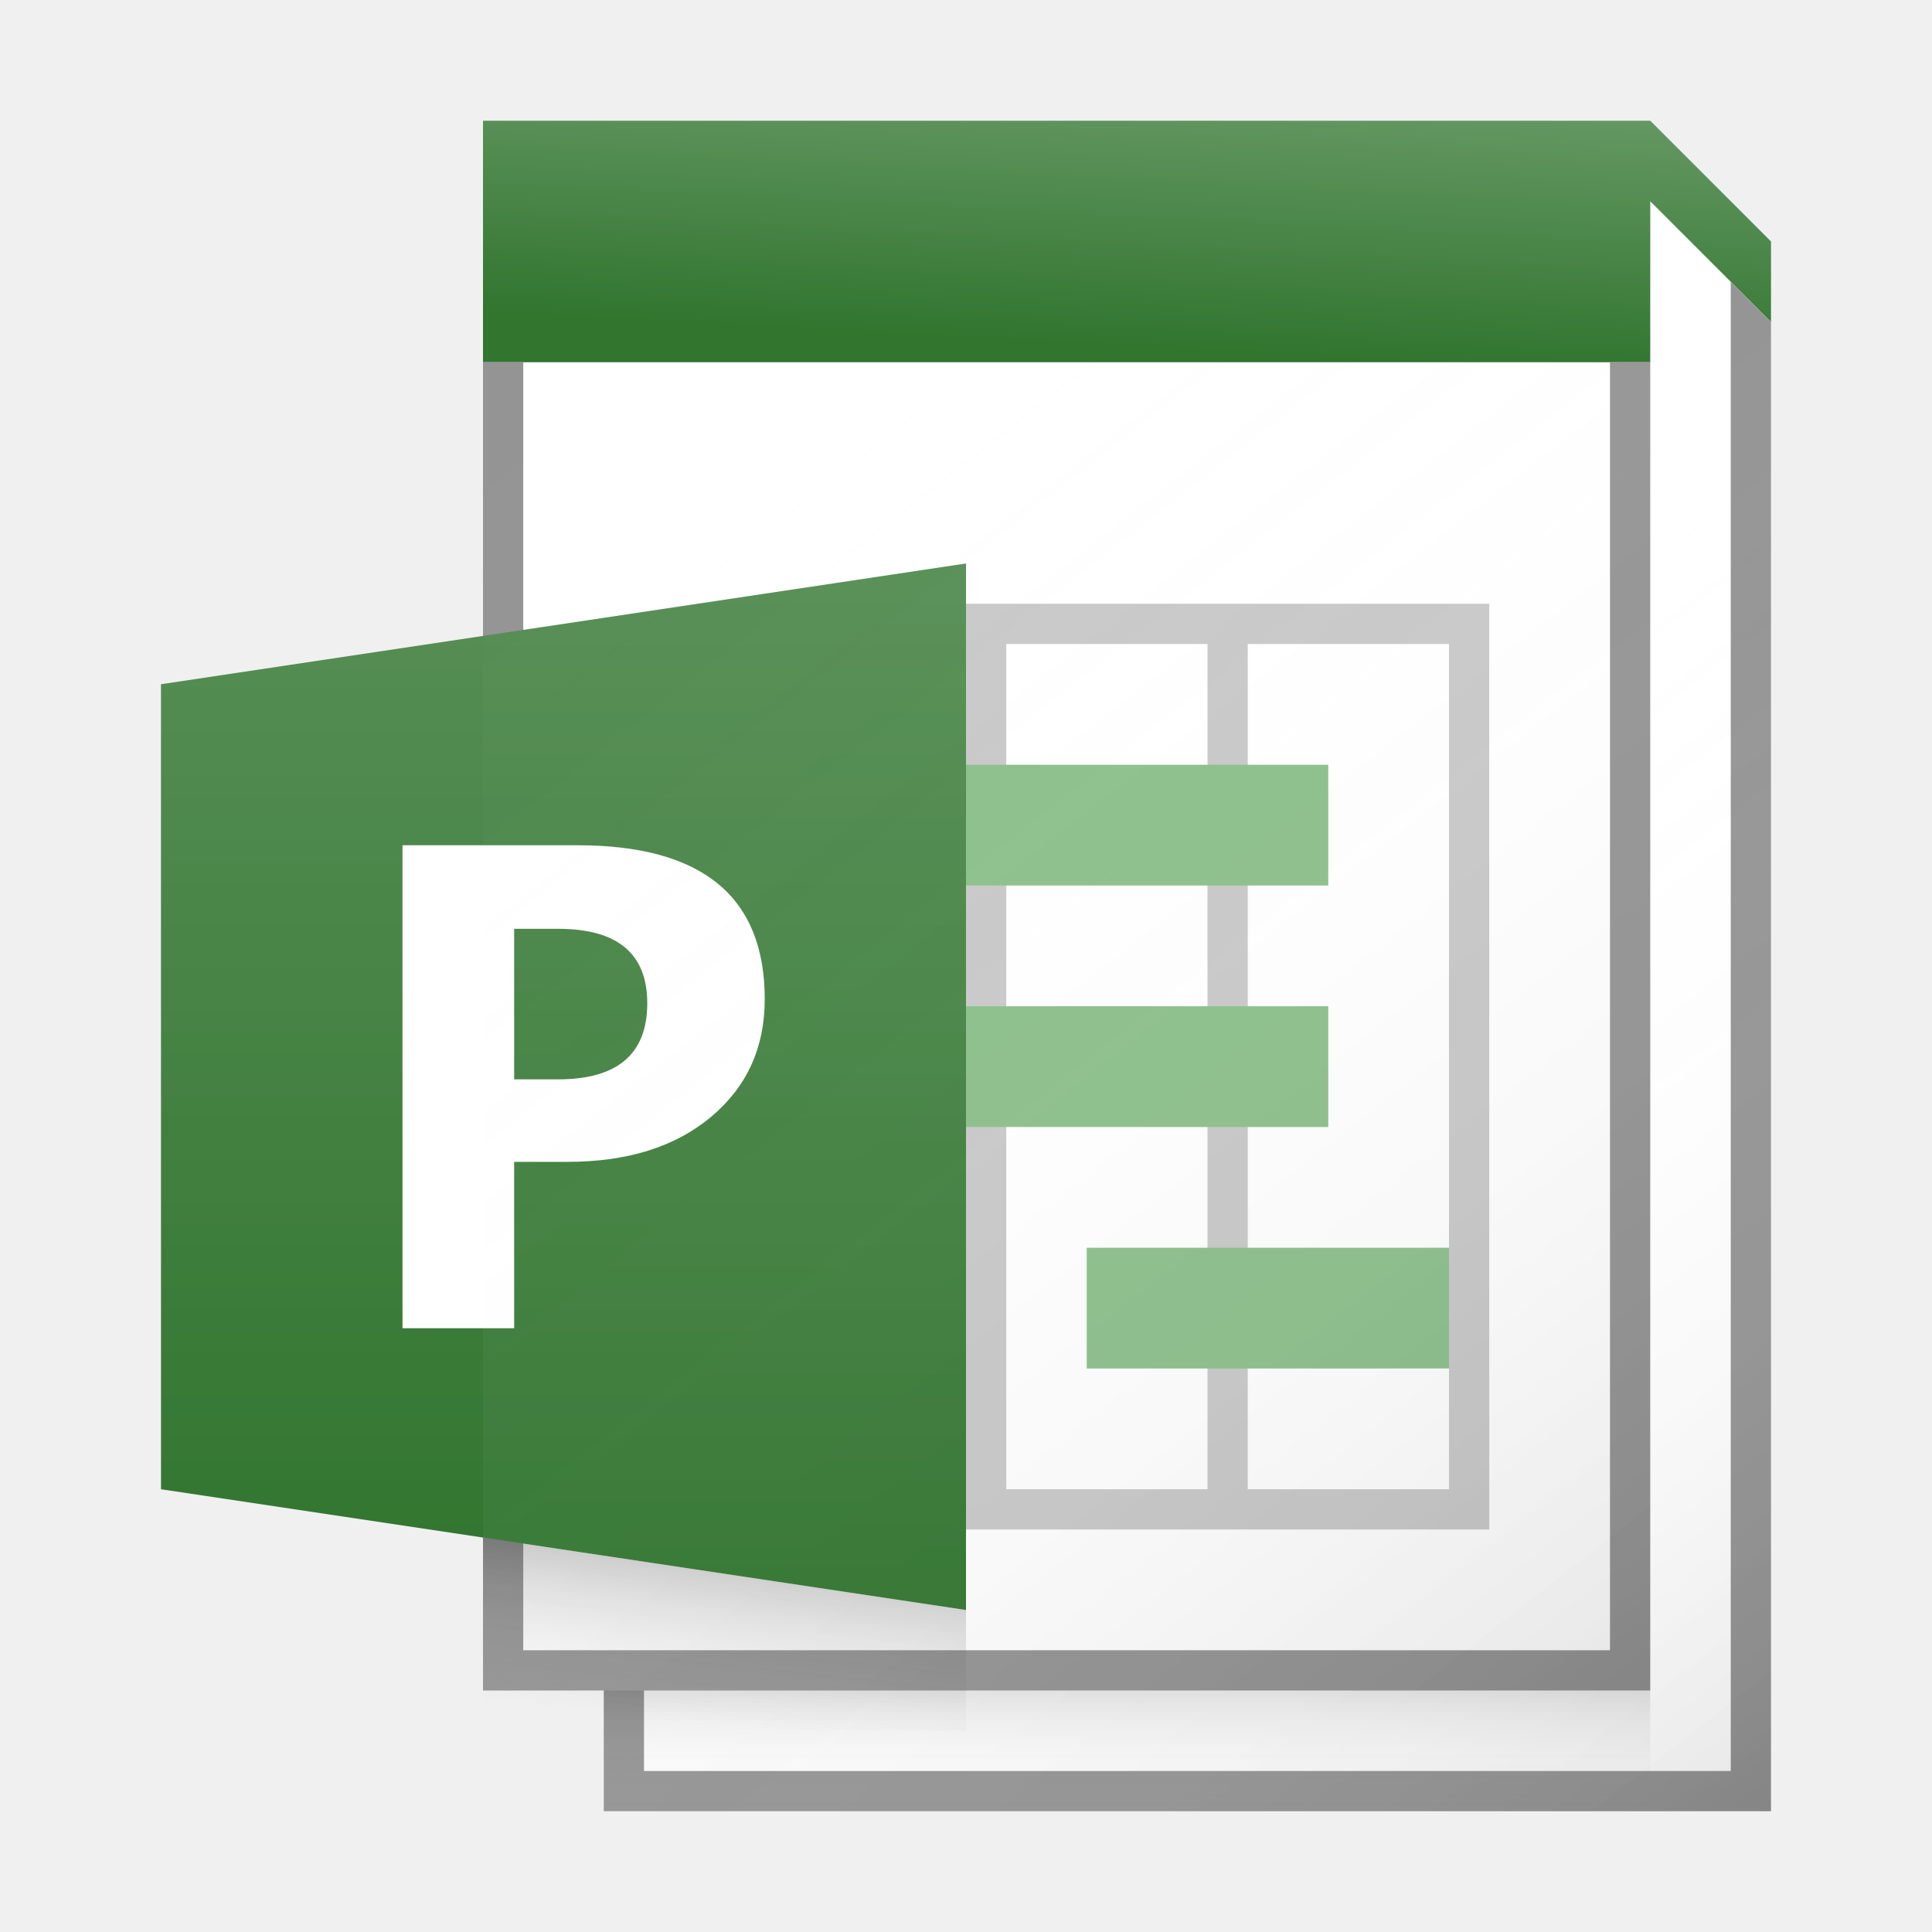
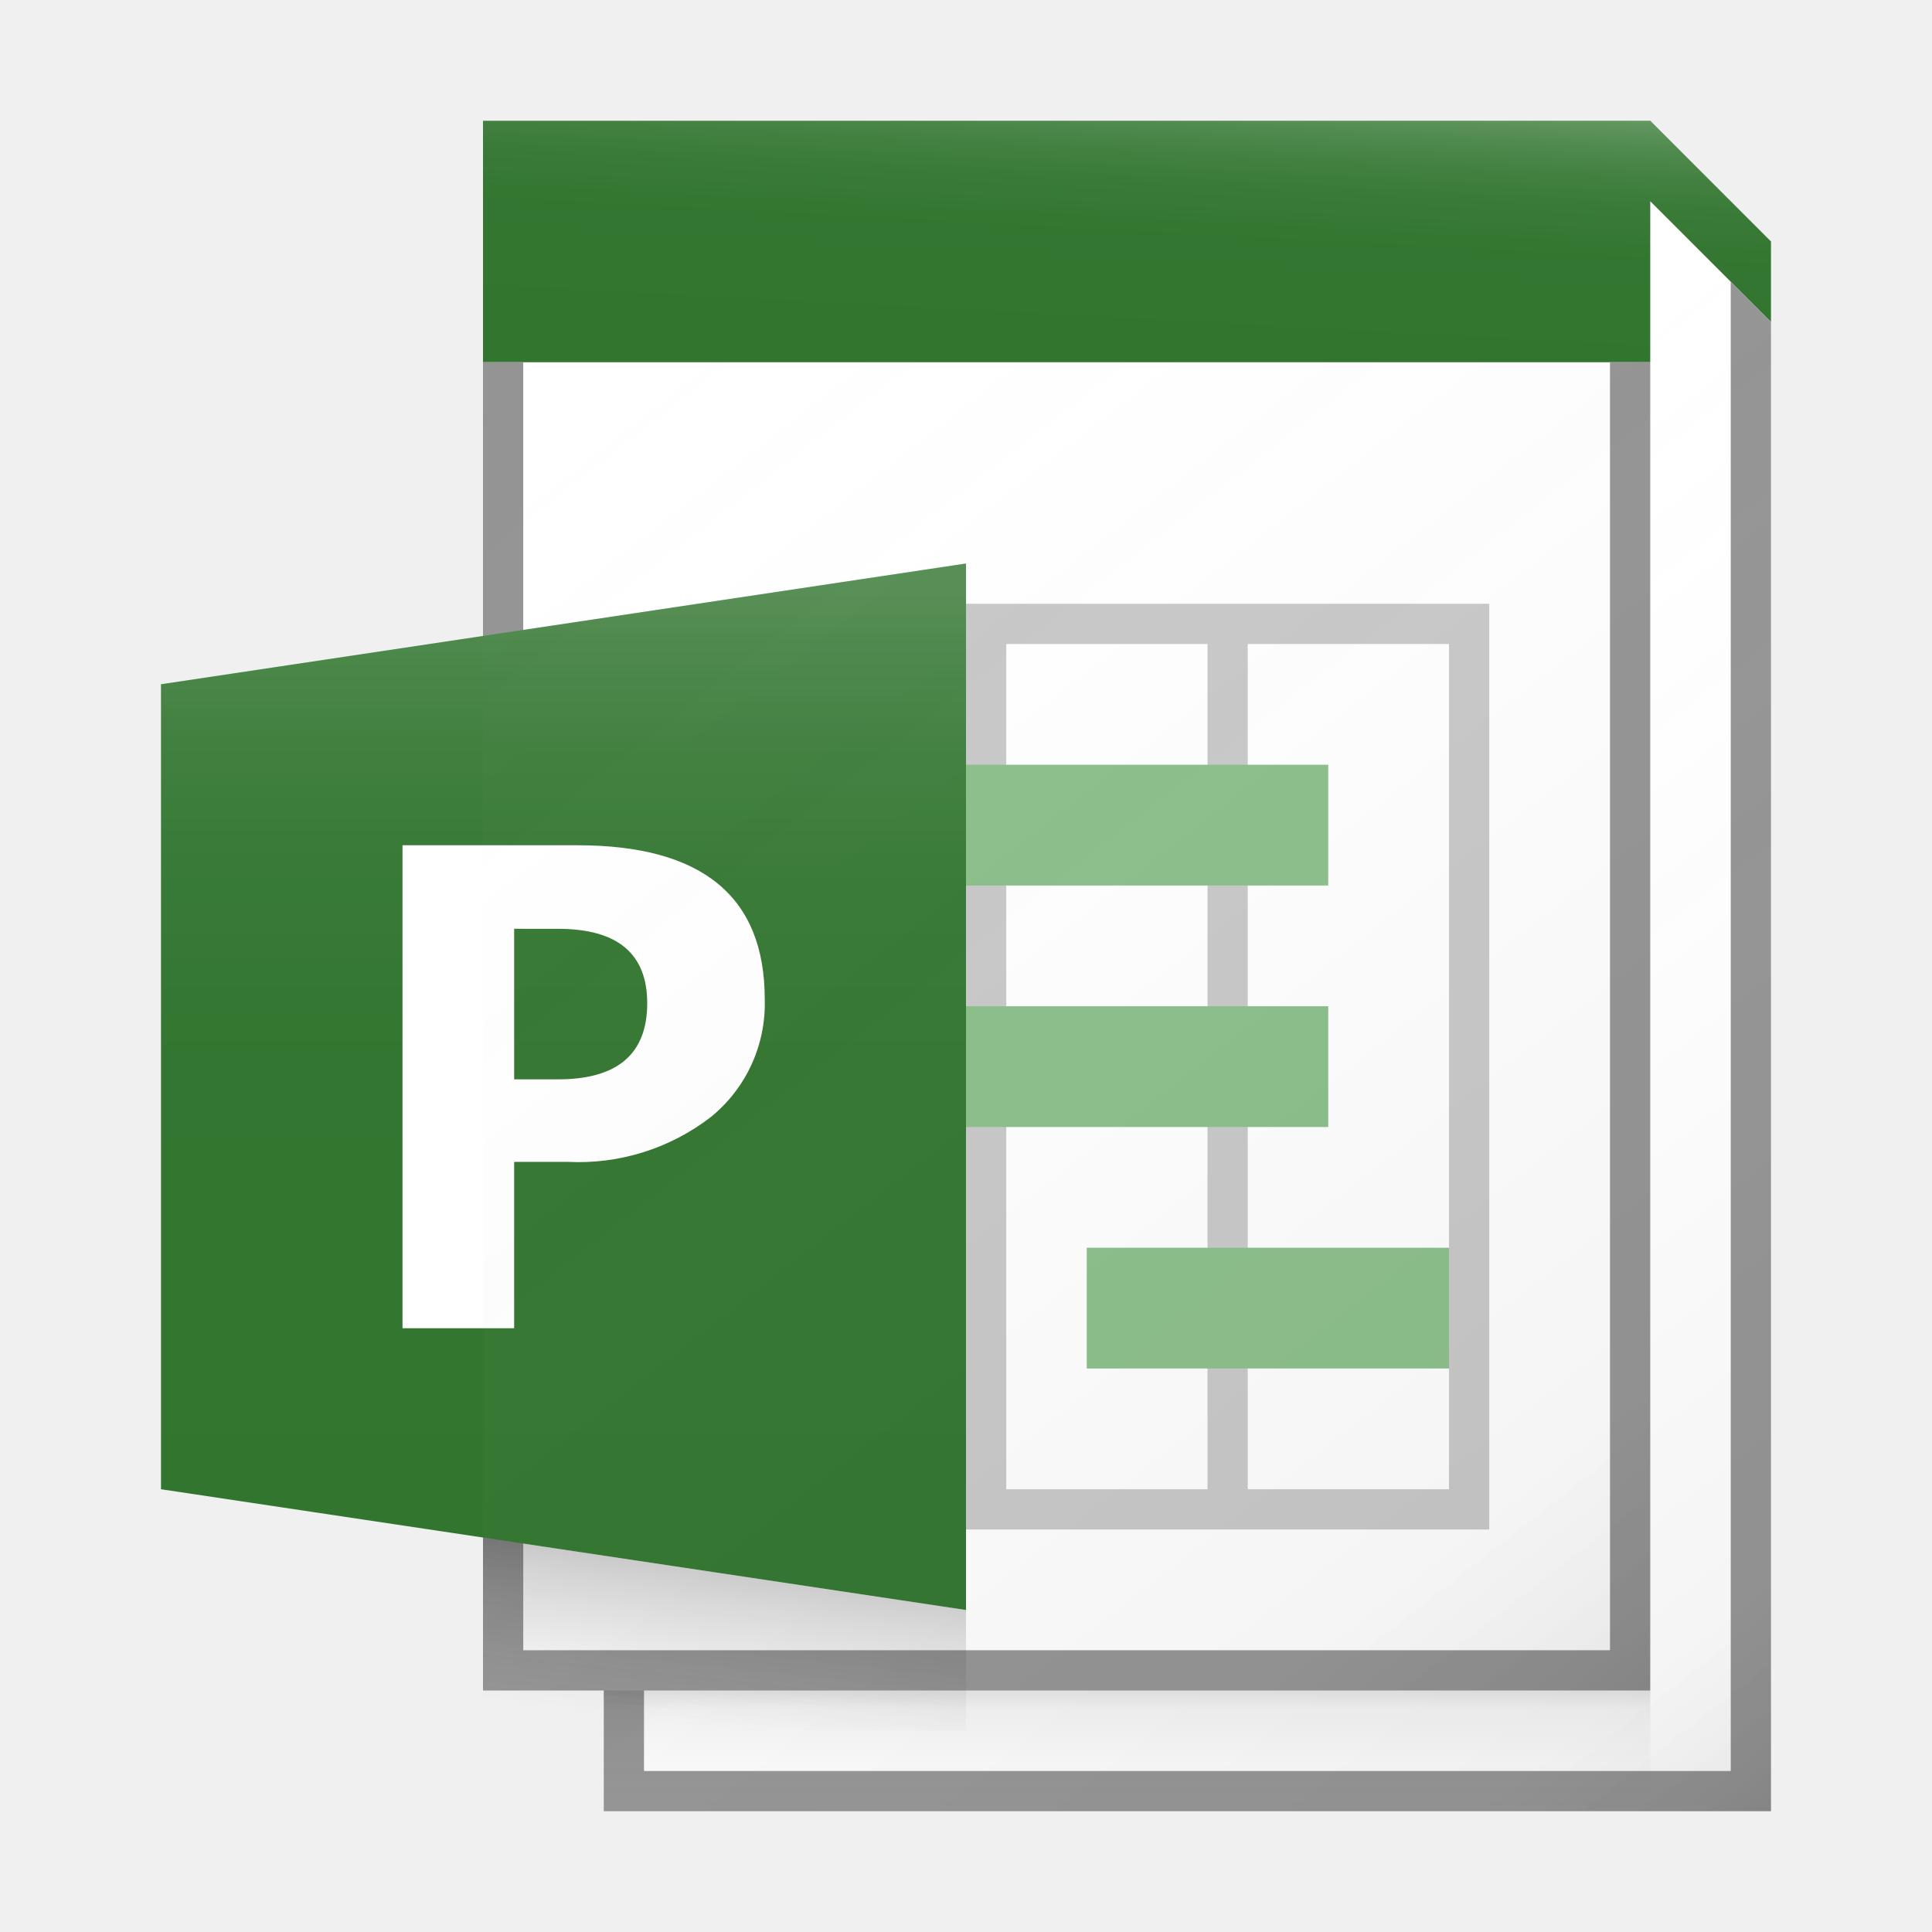
- <svg xmlns="http://www.w3.org/2000/svg" version="1.1" x="0px" y="0px" viewBox="0 0 48 48" enable-background="new 0 0 48 48" xml:space="preserve">
-   <g id="TEMPLATE" display="none">
-     <g display="inline">
-       <path fill="#D0D0D0" d="M48,0v48H0V0H48 M49-1h-1H0h-1v1v48v1h1h48h1v-1V0V-1L49-1z" />
-     </g>
-     <g display="inline" opacity="0.1">
-       <path fill="#FF3A6D" d="M45,3v42H3V3H45 M48,0H0v48h48V0L48,0z" />
-     </g>
-   </g>
-   <g id="ICONS">
-     <polygon fill="#FFFFFF" points="41,4 41,3 12,3 12,42 15,42 15,45 44,45 44,6  " />
-     <path fill="#C8C8C8" d="M36,15h-5h-1h-5h-1v1v21v1h1h5h1h5h1v-1V16v-1H36z M25,37V16h5v21H25z M36,37h-5V16h5V37z" />
-     <rect x="24" y="19" fill="#8BBF8A" width="9" height="3" />
-     <rect x="24" y="25" fill="#8BBF8A" width="9" height="3" />
-     <rect x="27" y="31" fill="#8BBF8A" width="9" height="3" />
-     <polygon fill="#31752F" points="41,3 12,3 12,9 13,9 41,9 41,5 44,8 44,6  " />
-     <polygon fill="#949494" points="43,7 43,44 16,44 16,42 41,42 41,9 40,9 40,41 16,41 15,41 13,41 13,9 12,9 12,42 15,42 15,45    44,45 44,8  " />
-     <polygon fill="#31752F" points="4,17 24,14 24,40 4,37  " />
-     <g>
-       <path fill="#FFFFFF" d="M12.774,28.866V33H10V21h4.345C17.448,21,19,22.275,19,24.824c0,1.205-0.445,2.18-1.335,2.925    c-0.89,0.745-2.08,1.117-3.568,1.117H12.774z M12.774,23.075v3.741h1.091c1.477,0,2.216-0.63,2.216-1.891    c0-1.233-0.739-1.849-2.216-1.849H12.774z" />
-     </g>
-     <linearGradient id="SVGID_1_" gradientUnits="userSpaceOnUse" x1="17.754" y1="42.918" x2="18.177" y2="38.93">
-       <stop offset="0" style="stop-color:#828282;stop-opacity:0" />
-       <stop offset="0.17" style="stop-color:#7E7E7E;stop-opacity:0.034" />
-       <stop offset="0.346" style="stop-color:#717171;stop-opacity:0.069" />
-       <stop offset="0.525" style="stop-color:#5D5D5D;stop-opacity:0.105" />
-       <stop offset="0.706" style="stop-color:#404040;stop-opacity:0.141" />
-       <stop offset="0.886" style="stop-color:#1B1B1B;stop-opacity:0.178" />
-       <stop offset="0.997" style="stop-color:#000000;stop-opacity:0.2" />
+ <svg xmlns="http://www.w3.org/2000/svg" xmlns:xlink="http://www.w3.org/1999/xlink" id="4d00ae19-d66c-48f8-961e-941594f7e5e9" data-name="ICONS" viewBox="0 0 48 48">
+   <defs>
+     <linearGradient id="12782992-98f0-45e8-893e-ba7c78d6dc36" x1="17.754" y1="42.918" x2="18.177" y2="38.93" gradientUnits="userSpaceOnUse">
+       <stop offset="0" stop-color="#828282" stop-opacity="0" />
+       <stop offset="0.997" stop-opacity="0.2" />
    </linearGradient>
-     <polygon fill="url(#SVGID_1_)" points="24,43 12,43 12,38.2 24,40  " />
-     <linearGradient id="SVGID_2_" gradientUnits="userSpaceOnUse" x1="14" y1="39.188" x2="14" y2="14.758">
-       <stop offset="0" style="stop-color:#FFFFFF;stop-opacity:0" />
-       <stop offset="0.859" style="stop-color:#FFFFFF;stop-opacity:0.155" />
-       <stop offset="1" style="stop-color:#FFFFFF;stop-opacity:0.18" />
+     <linearGradient id="0ec059b5-a934-4e61-a567-30b482eb5f7d" x1="14" y1="39.188" x2="14" y2="14.758" gradientUnits="userSpaceOnUse">
+       <stop offset="0" stop-color="#fff" stop-opacity="0" />
+       <stop offset="0.526" stop-color="#fff" stop-opacity="0.007" />
+       <stop offset="0.715" stop-color="#fff" stop-opacity="0.034" />
+       <stop offset="0.85" stop-color="#fff" stop-opacity="0.08" />
+       <stop offset="0.959" stop-color="#fff" stop-opacity="0.146" />
+       <stop offset="1" stop-color="#fff" stop-opacity="0.18" />
    </linearGradient>
-     <polygon fill="url(#SVGID_2_)" points="24,14 4,17 4,37 24,40  " />
-     <linearGradient id="SVGID_3_" gradientUnits="userSpaceOnUse" x1="23.428" y1="18.729" x2="43.971" y2="45.022">
-       <stop offset="0" style="stop-color:#FFFFFF;stop-opacity:0" />
-       <stop offset="0.226" style="stop-color:#FCFCFC;stop-opacity:0.023" />
-       <stop offset="0.363" style="stop-color:#F4F4F4;stop-opacity:0.036" />
-       <stop offset="0.475" style="stop-color:#E6E6E6;stop-opacity:0.048" />
-       <stop offset="0.574" style="stop-color:#D1D1D1;stop-opacity:0.057" />
-       <stop offset="0.665" style="stop-color:#B7B7B7;stop-opacity:0.067" />
-       <stop offset="0.75" style="stop-color:#979797;stop-opacity:0.075" />
-       <stop offset="0.83" style="stop-color:#707070;stop-opacity:0.083" />
-       <stop offset="0.906" style="stop-color:#444444;stop-opacity:0.091" />
-       <stop offset="0.976" style="stop-color:#121212;stop-opacity:0.098" />
-       <stop offset="1" style="stop-color:#000000;stop-opacity:0.1" />
+     <linearGradient id="9358d936-8b66-4c8f-9610-12350c94bd5c" x1="23.428" y1="18.729" x2="43.971" y2="45.022" gradientUnits="userSpaceOnUse">
+       <stop offset="0" stop-color="#fff" stop-opacity="0" />
+       <stop offset="0.862" stop-color="#5e5e5e" stop-opacity="0.063" />
+       <stop offset="1" stop-opacity="0.1" />
    </linearGradient>
-     <polygon fill="url(#SVGID_3_)" points="41,5 41,42 16,42 15,42 15,45 44,45 44,8  " />
-     <linearGradient id="SVGID_4_" gradientUnits="userSpaceOnUse" x1="28" y1="44.906" x2="28" y2="42.087">
-       <stop offset="0" style="stop-color:#828282;stop-opacity:0" />
-       <stop offset="0.281" style="stop-color:#7F7F7F;stop-opacity:0.028" />
-       <stop offset="0.45" style="stop-color:#777777;stop-opacity:0.045" />
-       <stop offset="0.59" style="stop-color:#696969;stop-opacity:0.059" />
-       <stop offset="0.713" style="stop-color:#545454;stop-opacity:0.071" />
-       <stop offset="0.826" style="stop-color:#3A3A3A;stop-opacity:0.083" />
-       <stop offset="0.929" style="stop-color:#1A1A1A;stop-opacity:0.093" />
-       <stop offset="1" style="stop-color:#000000;stop-opacity:0.1" />
+     <linearGradient id="af500a09-0b77-434d-b6ce-21da913e9752" x1="28" y1="44.906" x2="28" y2="42.088" gradientUnits="userSpaceOnUse">
+       <stop offset="0" stop-color="#828282" stop-opacity="0" />
+       <stop offset="0.862" stop-color="#303030" stop-opacity="0.063" />
+       <stop offset="1" stop-opacity="0.1" />
    </linearGradient>
-     <rect x="15" y="42" fill="url(#SVGID_4_)" width="26" height="3" />
-     <linearGradient id="SVGID_5_" gradientUnits="userSpaceOnUse" x1="27.839" y1="8.577" x2="28.166" y2="2.34">
-       <stop offset="0" style="stop-color:#FFFFFF;stop-opacity:0" />
-       <stop offset="0.854" style="stop-color:#FFFFFF;stop-opacity:0.213" />
-       <stop offset="1" style="stop-color:#FFFFFF;stop-opacity:0.25" />
+     <linearGradient id="02f77c36-2e0f-416d-b6ec-c10a29c6153b" x1="27.839" y1="8.577" x2="28.166" y2="2.34" gradientUnits="userSpaceOnUse">
+       <stop offset="0" stop-color="#fff" stop-opacity="0" />
+       <stop offset="0.446" stop-color="#fff" stop-opacity="0.008" />
+       <stop offset="0.636" stop-color="#fff" stop-opacity="0.036" />
+       <stop offset="0.776" stop-color="#fff" stop-opacity="0.085" />
+       <stop offset="0.892" stop-color="#fff" stop-opacity="0.154" />
+       <stop offset="0.993" stop-color="#fff" stop-opacity="0.243" />
+       <stop offset="1" stop-color="#fff" stop-opacity="0.25" />
    </linearGradient>
-     <polygon fill="url(#SVGID_5_)" points="41,3 12,3 12,9 13,9 41,9 41,5 44,8 44,6  " />
-     <linearGradient id="SVGID_6_" gradientUnits="userSpaceOnUse" x1="12.999" y1="8.22" x2="40.001" y2="42.781">
-       <stop offset="0" style="stop-color:#FFFFFF;stop-opacity:0" />
-       <stop offset="0.226" style="stop-color:#FCFCFC;stop-opacity:0.023" />
-       <stop offset="0.363" style="stop-color:#F4F4F4;stop-opacity:0.036" />
-       <stop offset="0.475" style="stop-color:#E6E6E6;stop-opacity:0.048" />
-       <stop offset="0.574" style="stop-color:#D1D1D1;stop-opacity:0.057" />
-       <stop offset="0.665" style="stop-color:#B7B7B7;stop-opacity:0.067" />
-       <stop offset="0.75" style="stop-color:#979797;stop-opacity:0.075" />
-       <stop offset="0.83" style="stop-color:#707070;stop-opacity:0.083" />
-       <stop offset="0.906" style="stop-color:#444444;stop-opacity:0.091" />
-       <stop offset="0.976" style="stop-color:#121212;stop-opacity:0.098" />
-       <stop offset="1" style="stop-color:#000000;stop-opacity:0.1" />
-     </linearGradient>
-     <rect x="12" y="9" fill="url(#SVGID_6_)" width="29" height="33" />
-   </g>
+     <linearGradient id="4a12a43f-3507-45d4-b25a-bbbfbe9b3a7b" x1="12.999" y1="8.22" x2="40.001" y2="42.781" xlink:href="#9358d936-8b66-4c8f-9610-12350c94bd5c" />
+   </defs>
+   <polygon points="41 4 41 3 12 3 12 42 15 42 15 45 44 45 44 6 41 4" fill="#fff" />
+   <path d="M36,15H24V38H37V15ZM25,37V16h5V37Zm11,0H31V16h5Z" fill="#c8c8c8" />
+   <rect x="24" y="19" width="9" height="3" fill="#8bbf8a" />
+   <rect x="24" y="25" width="9" height="3" fill="#8bbf8a" />
+   <rect x="27" y="31" width="9" height="3" fill="#8bbf8a" />
+   <polygon points="41 3 12 3 12 9 13 9 41 9 41 5 44 8 44 6 41 3" fill="#31752f" />
+   <polygon points="43 7 43 44 16 44 16 42 41 42 41 9 40 9 40 41 16 41 15 41 13 41 13 9 12 9 12 42 15 42 15 45 44 45 44 8 43 7" fill="#949494" />
+   <polygon points="4 17 24 14 24 40 4 37 4 17" fill="#31752f" />
+   <path d="M12.774,28.866V33H10V21h4.345Q19,21,19,24.824A3.63,3.63,0,0,1,17.665,27.749a5.382,5.382,0,0,1-3.568,1.117Zm0-5.791V26.816H13.864q2.216,0,2.216-1.891,0-1.849-2.216-1.849Z" fill="#fff" />
+   <polygon points="24 43 12 43 12 38.2 24 40 24 43" fill="url(#12782992-98f0-45e8-893e-ba7c78d6dc36)" />
+   <polygon points="24 14 4 17 4 37 24 40 24 14" fill="url(#0ec059b5-a934-4e61-a567-30b482eb5f7d)" />
+   <polygon points="41 5 41 42 16 42 15 42 15 45 44 45 44 8 41 5" fill="url(#9358d936-8b66-4c8f-9610-12350c94bd5c)" />
+   <rect x="15" y="42" width="26" height="3" fill="url(#af500a09-0b77-434d-b6ce-21da913e9752)" />
+   <polygon points="41 3 12 3 12 9 13 9 41 9 41 5 44 8 44 6 41 3" fill="url(#02f77c36-2e0f-416d-b6ec-c10a29c6153b)" />
+   <rect x="12" y="9" width="29" height="33" fill="url(#4a12a43f-3507-45d4-b25a-bbbfbe9b3a7b)" />
</svg>
